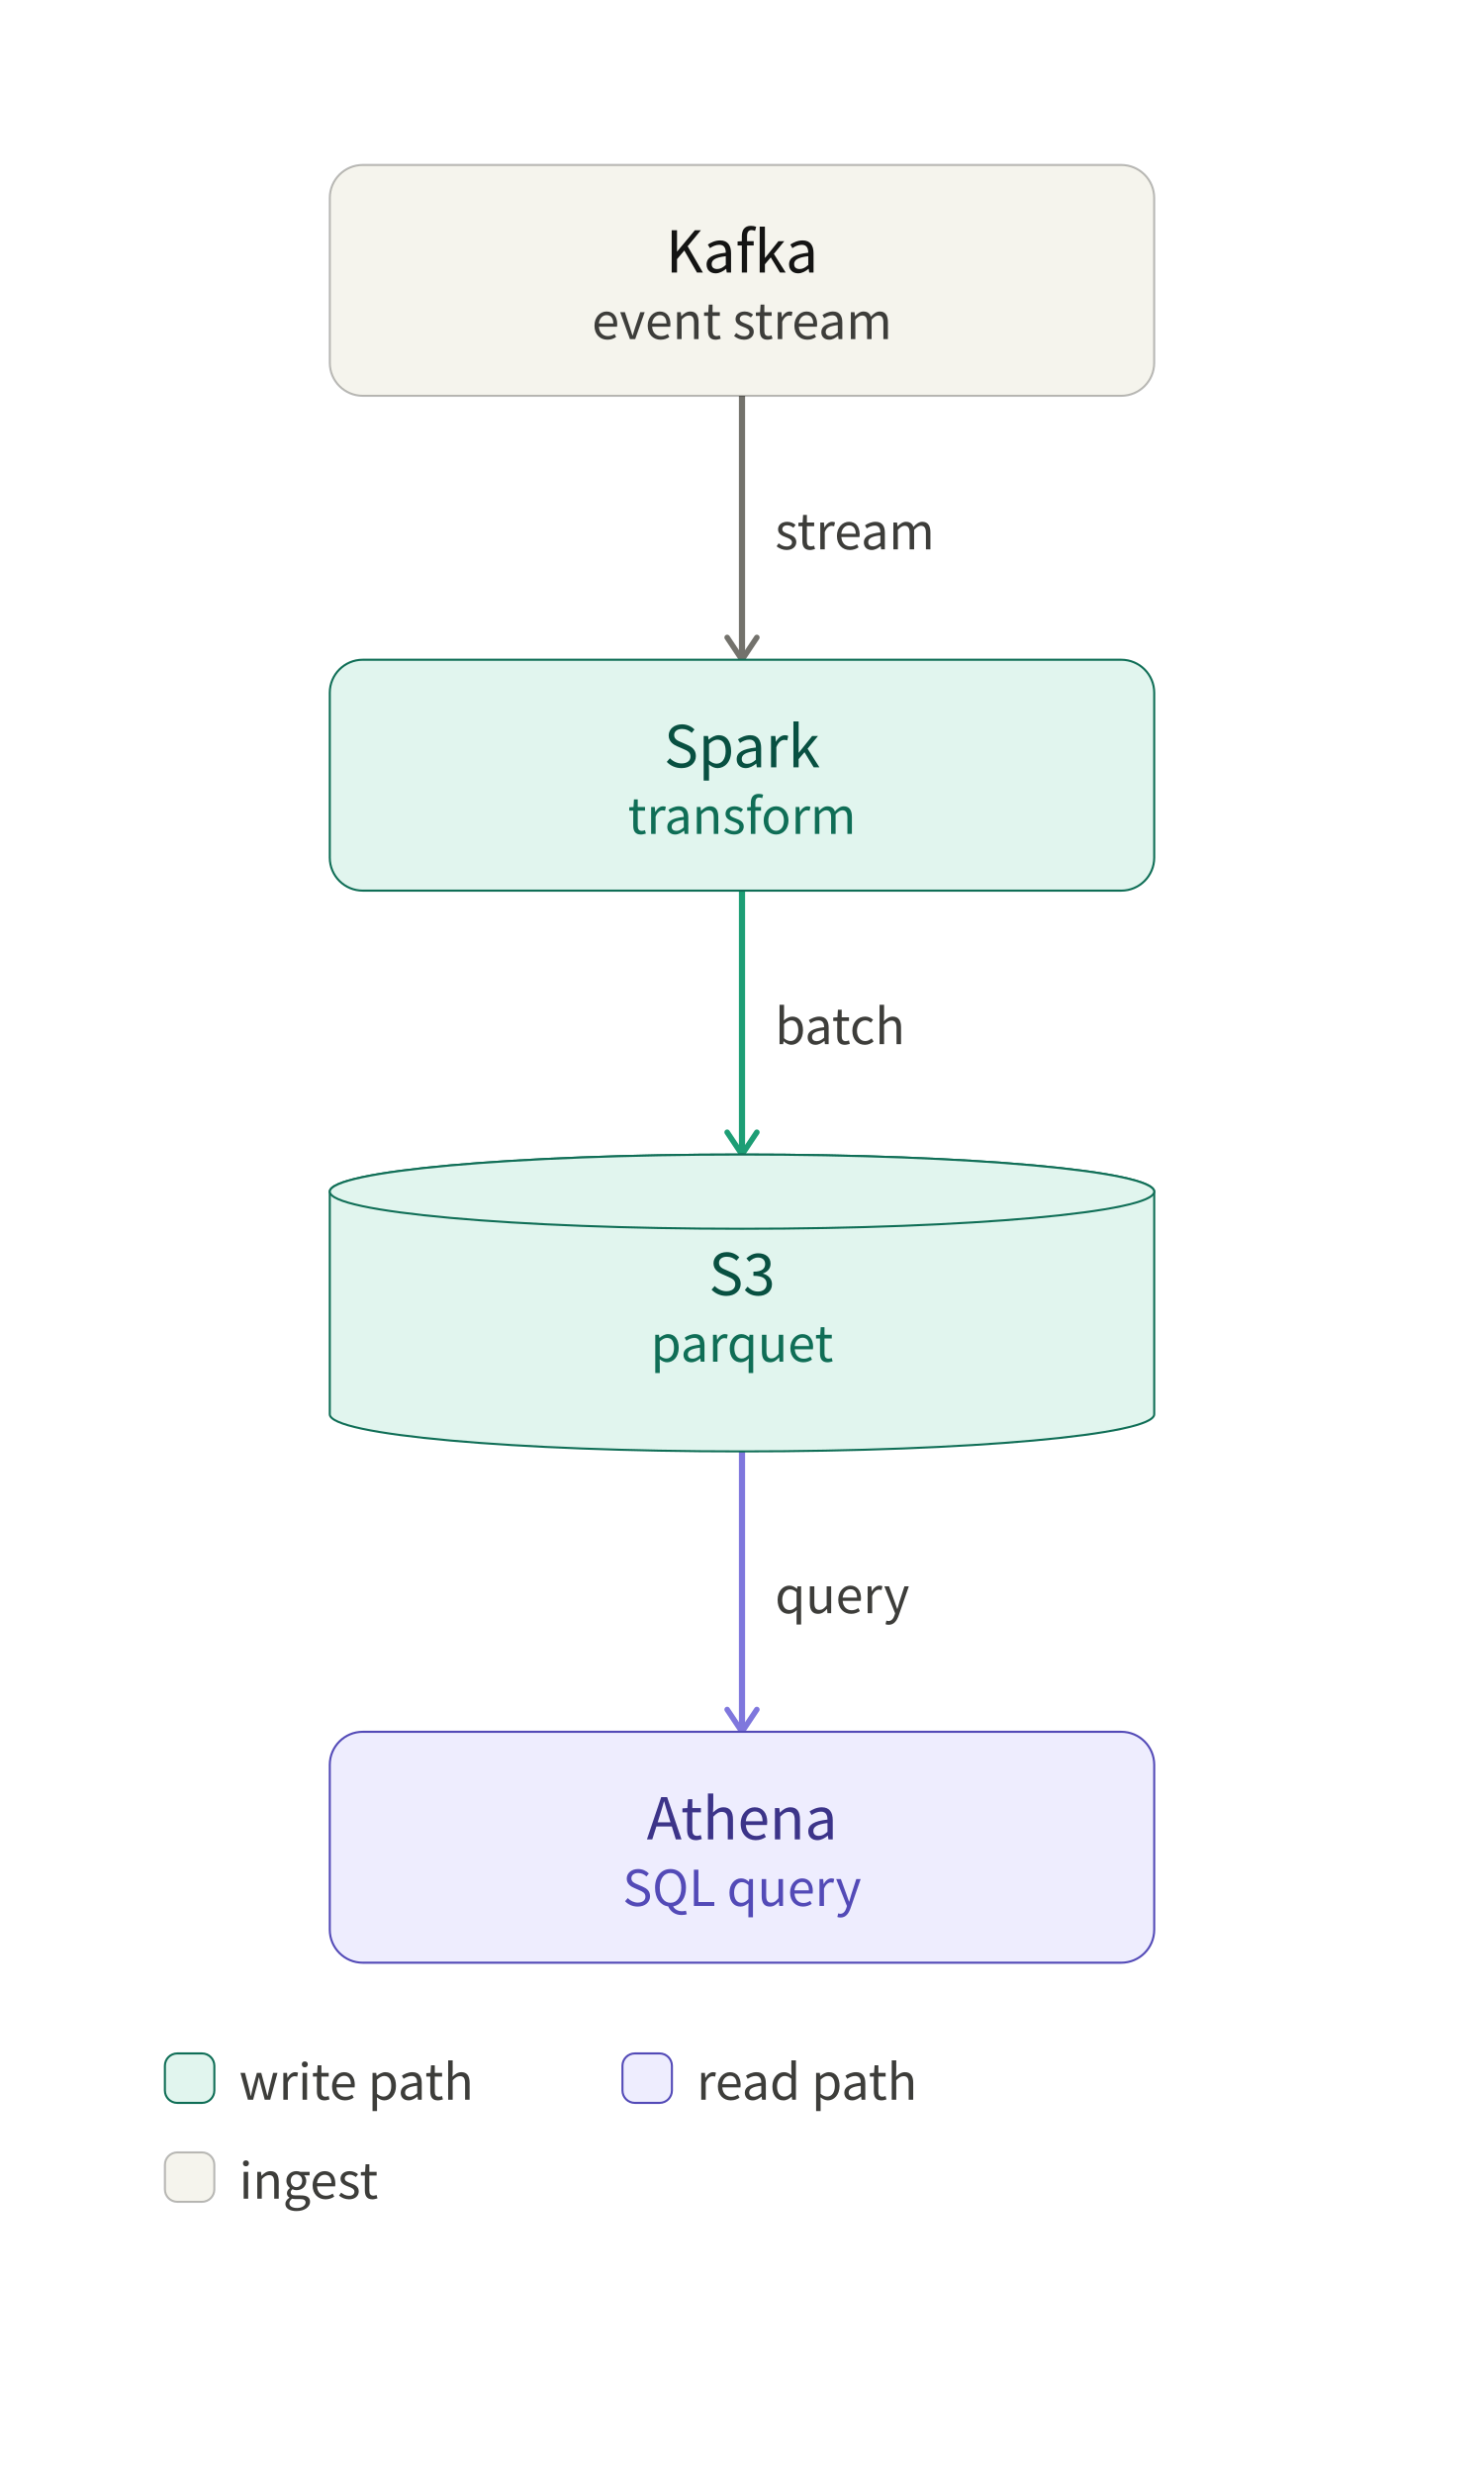
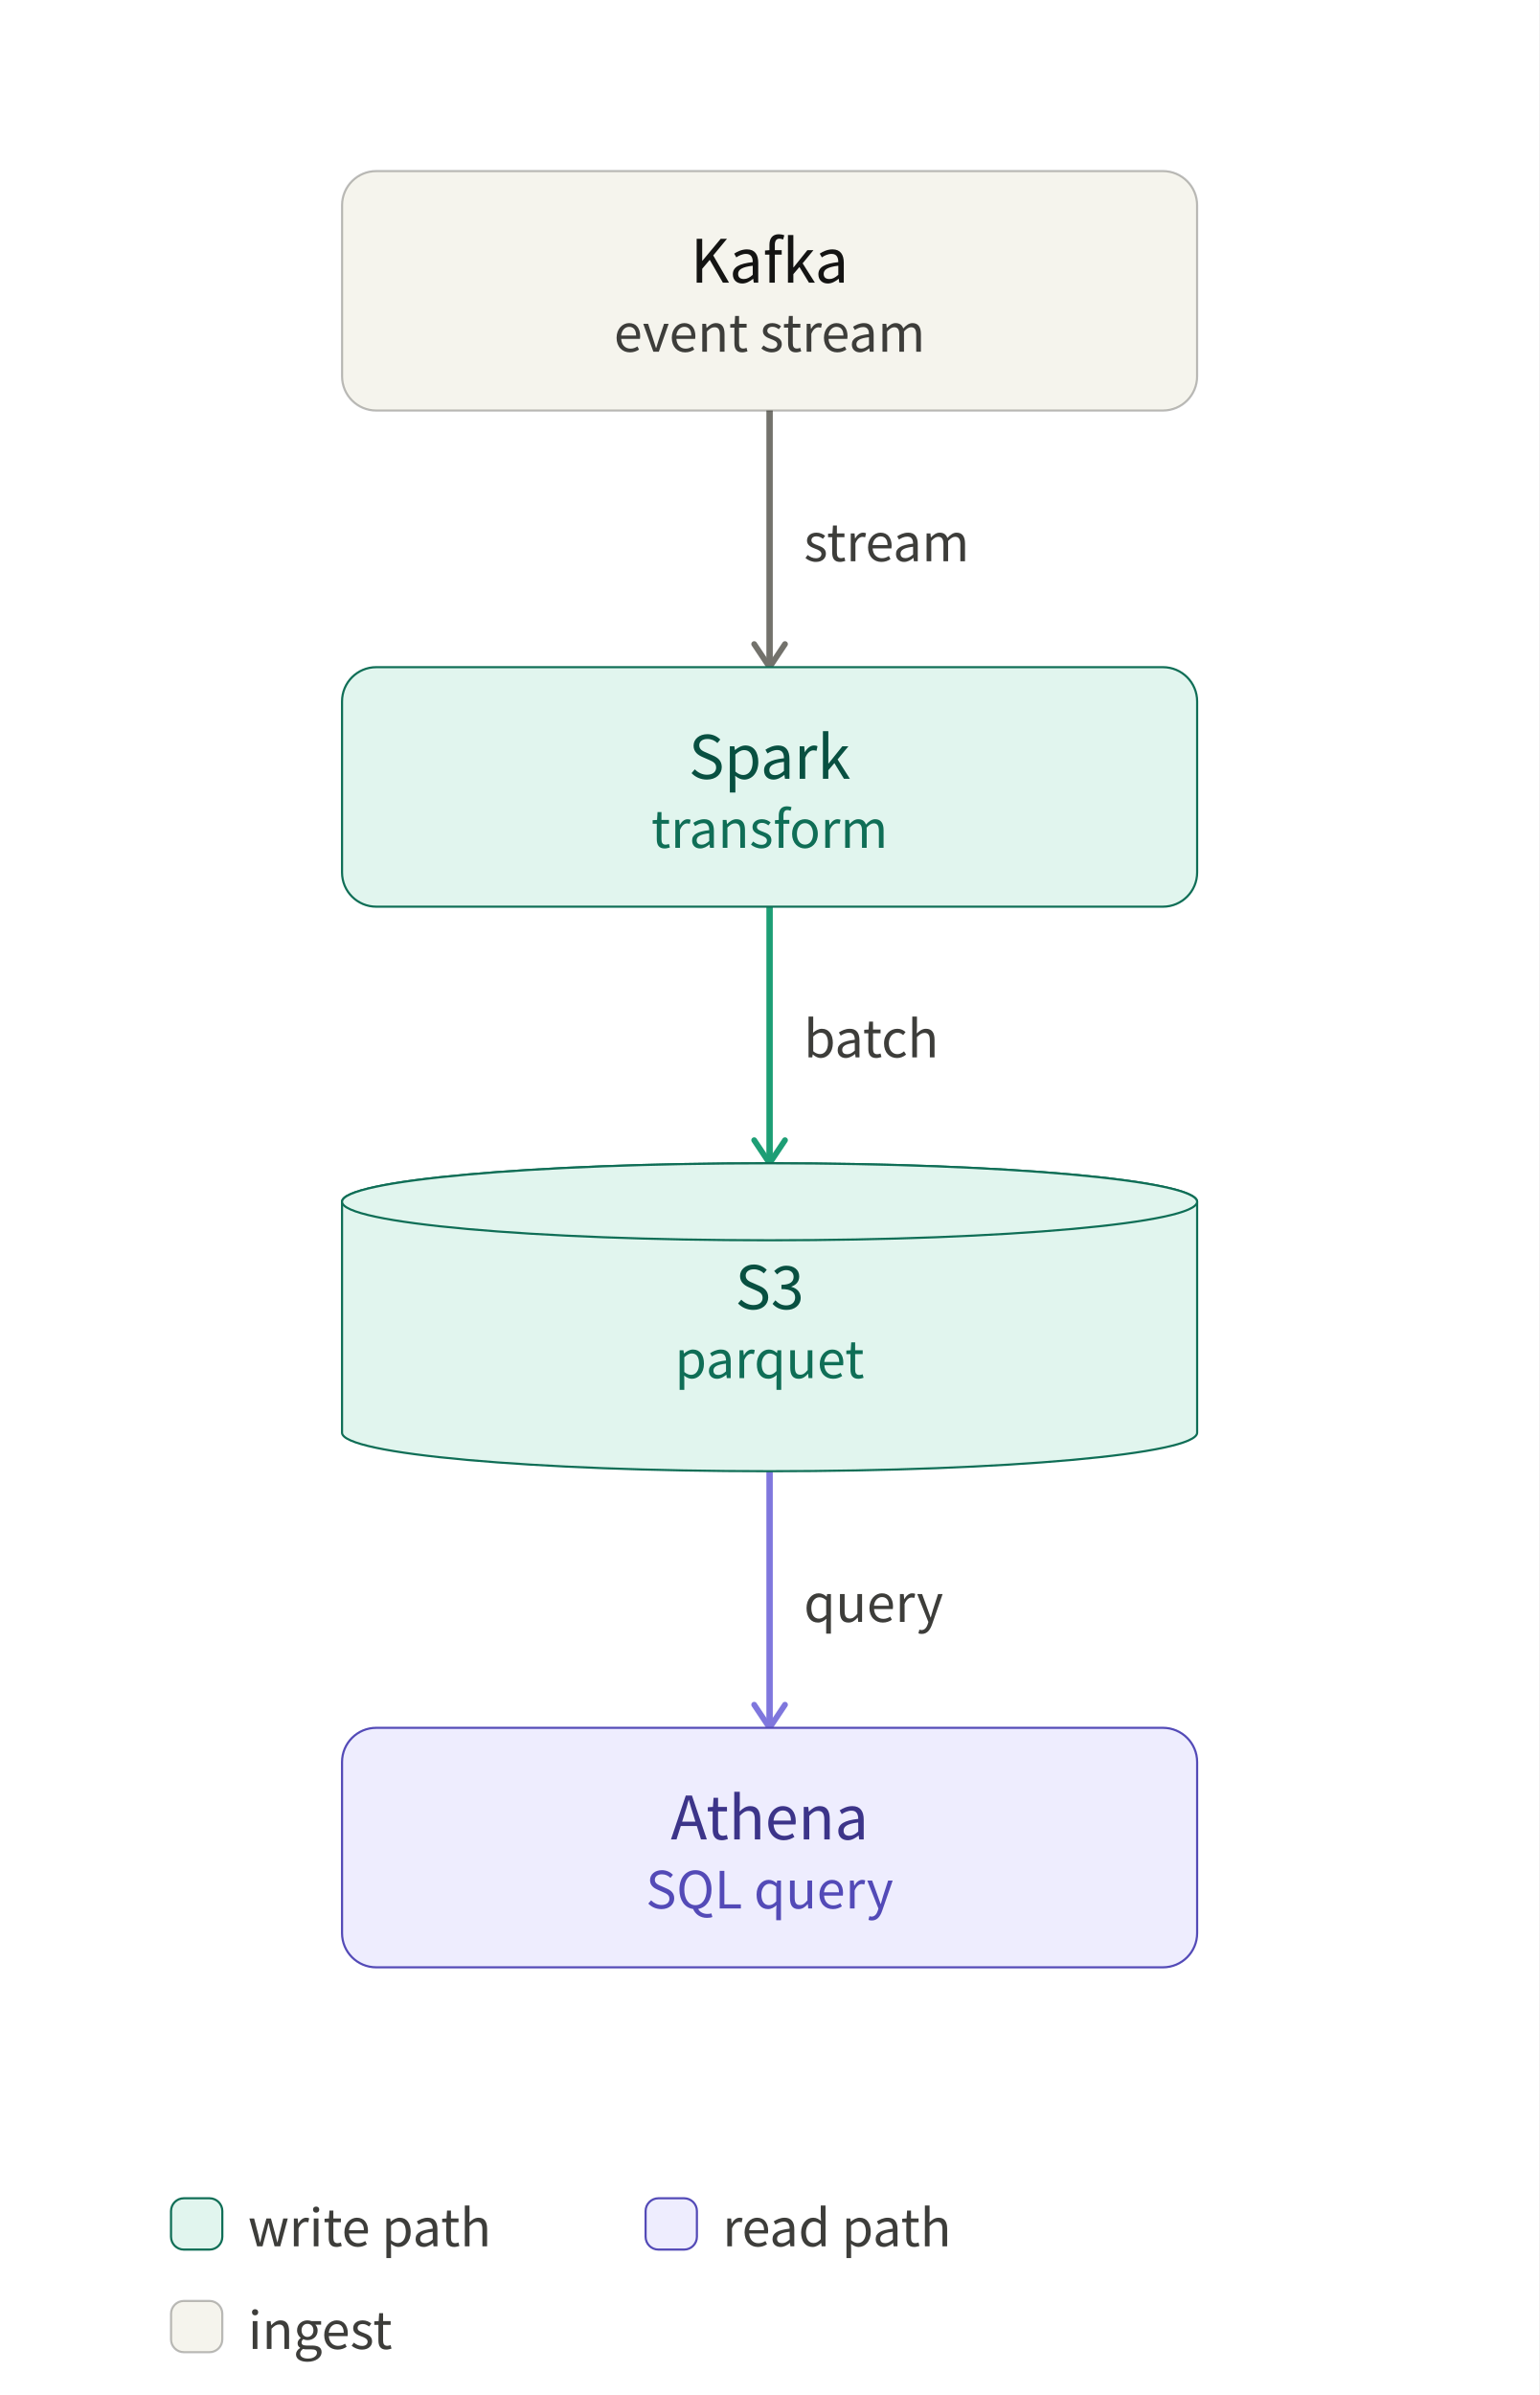
- <svg xmlns="http://www.w3.org/2000/svg" viewBox="0 0 360 600" width="360" height="600" role="img">
+ <svg xmlns="http://www.w3.org/2000/svg" viewBox="0 0 360 560" width="360" height="560" role="img">
  <style>text { font-family: 'Anthropic Sans', -apple-system, BlinkMacSystemFont, 'Segoe UI', 'PingFang SC', 'Microsoft YaHei', 'Hiragino Sans GB', 'Noto Sans CJK SC', sans-serif; }</style>
  <defs>
    <marker id="arrow" viewBox="0 0 10 10" refX="8" refY="5" markerWidth="6" markerHeight="6" orient="auto-start-reverse">
      <path d="M2 1L8 5L2 9" fill="none" stroke="context-stroke" stroke-width="1.5" stroke-linecap="round" stroke-linejoin="round" />
    </marker>
  </defs>
-   <rect x="0" y="0" width="360" height="600" fill="#FFFFFF" />
-   <line x1="180" y1="96" x2="180" y2="160" stroke="#73726C" stroke-width="1.5" stroke-linecap="round" marker-end="url(#arrow)" />
-   <line x1="180" y1="216" x2="180" y2="280" stroke="#1D9E75" stroke-width="1.5" stroke-linecap="round" marker-end="url(#arrow)" />
-   <line x1="180" y1="352" x2="180" y2="420" stroke="#7F77DD" stroke-width="1.5" stroke-linecap="round" marker-end="url(#arrow)" />
+   <rect width="360" height="560" fill="#FFFFFF" />
+   <line x1="180" y1="96" x2="180" y2="156" stroke="#73726C" stroke-width="1.5" stroke-linecap="round" marker-end="url(#arrow)" />
+   <line x1="180" y1="212" x2="180" y2="272" stroke="#1D9E75" stroke-width="1.5" stroke-linecap="round" marker-end="url(#arrow)" />
+   <line x1="180" y1="344" x2="180" y2="404" stroke="#7F77DD" stroke-width="1.5" stroke-linecap="round" marker-end="url(#arrow)" />
  <rect x="80" y="40" width="200" height="56" rx="8" fill="#F5F4ED" stroke="rgba(31,30,29,0.3)" stroke-width="0.5" />
-   <rect x="80" y="160" width="200" height="56" rx="8" fill="#E1F5EE" stroke="#0F6E56" stroke-width="0.5" />
-   <path d="M 80 289 A 100 9 0 0 1 280 289 L 280 343 A 100 9 0 0 1 80 343 Z" fill="#E1F5EE" stroke="#0F6E56" stroke-width="0.5" />
-   <ellipse cx="180" cy="289" rx="100" ry="9" fill="#E1F5EE" stroke="#0F6E56" stroke-width="0.5" />
-   <rect x="80" y="420" width="200" height="56" rx="8" fill="#EEEDFE" stroke="#534AB7" stroke-width="0.5" />
+   <rect x="80" y="156" width="200" height="56" rx="8" fill="#E1F5EE" stroke="#0F6E56" stroke-width="0.5" />
+   <path d="M 80 281 A 100 9 0 0 1 280 281 L 280 335 A 100 9 0 0 1 80 335 Z" fill="#E1F5EE" stroke="#0F6E56" stroke-width="0.5" />
+   <ellipse cx="180" cy="281" rx="100" ry="9" fill="#E1F5EE" stroke="#0F6E56" stroke-width="0.5" />
+   <rect x="80" y="404" width="200" height="56" rx="8" fill="#EEEDFE" stroke="#534AB7" stroke-width="0.5" />
  <text x="180" y="60" text-anchor="middle" dominant-baseline="central" font-size="14" font-weight="500" fill="#141413">Kafka</text>
  <text x="180" y="77" text-anchor="middle" dominant-baseline="central" font-size="12" fill="#3D3D3A">event stream</text>
-   <text x="180" y="180" text-anchor="middle" dominant-baseline="central" font-size="14" font-weight="500" fill="#085041">Spark</text>
-   <text x="180" y="197" text-anchor="middle" dominant-baseline="central" font-size="12" fill="#0F6E56">transform</text>
-   <text x="180" y="308" text-anchor="middle" dominant-baseline="central" font-size="14" font-weight="500" fill="#085041">S3</text>
-   <text x="180" y="325" text-anchor="middle" dominant-baseline="central" font-size="12" fill="#0F6E56">parquet</text>
-   <text x="180" y="440" text-anchor="middle" dominant-baseline="central" font-size="14" font-weight="500" fill="#3C3489">Athena</text>
-   <text x="180" y="457" text-anchor="middle" dominant-baseline="central" font-size="12" fill="#534AB7">SQL query</text>
-   <text x="188" y="128" text-anchor="start" dominant-baseline="central" font-size="12" fill="#3D3D3A">stream</text>
-   <text x="188" y="248" text-anchor="start" dominant-baseline="central" font-size="12" fill="#3D3D3A">batch</text>
-   <text x="188" y="386" text-anchor="start" dominant-baseline="central" font-size="12" fill="#3D3D3A">query</text>
-   <rect x="40" y="498" width="12" height="12" rx="3" fill="#E1F5EE" stroke="#0F6E56" stroke-width="0.5" />
-   <text x="58" y="504" dominant-baseline="central" font-size="12" fill="#3D3D3A">write path</text>
-   <rect x="151" y="498" width="12" height="12" rx="3" fill="#EEEDFE" stroke="#534AB7" stroke-width="0.5" />
-   <text x="169" y="504" dominant-baseline="central" font-size="12" fill="#3D3D3A">read path</text>
-   <rect x="40" y="522" width="12" height="12" rx="3" fill="#F5F4ED" stroke="rgba(31,30,29,0.3)" stroke-width="0.5" />
-   <text x="58" y="528" dominant-baseline="central" font-size="12" fill="#3D3D3A">ingest</text>
+   <text x="180" y="176" text-anchor="middle" dominant-baseline="central" font-size="14" font-weight="500" fill="#085041">Spark</text>
+   <text x="180" y="193" text-anchor="middle" dominant-baseline="central" font-size="12" fill="#0F6E56">transform</text>
+   <text x="180" y="300" text-anchor="middle" dominant-baseline="central" font-size="14" font-weight="500" fill="#085041">S3</text>
+   <text x="180" y="317" text-anchor="middle" dominant-baseline="central" font-size="12" fill="#0F6E56">parquet</text>
+   <text x="180" y="424" text-anchor="middle" dominant-baseline="central" font-size="14" font-weight="500" fill="#3C3489">Athena</text>
+   <text x="180" y="441" text-anchor="middle" dominant-baseline="central" font-size="12" fill="#534AB7">SQL query</text>
+   <text x="188" y="126" text-anchor="start" dominant-baseline="central" font-size="12" fill="#3D3D3A">stream</text>
+   <text x="188" y="242" text-anchor="start" dominant-baseline="central" font-size="12" fill="#3D3D3A">batch</text>
+   <text x="188" y="374" text-anchor="start" dominant-baseline="central" font-size="12" fill="#3D3D3A">query</text>
+   <rect x="40" y="514" width="12" height="12" rx="3" fill="#E1F5EE" stroke="#0F6E56" stroke-width="0.5" />
+   <text x="58" y="520" dominant-baseline="central" font-size="12" fill="#3D3D3A">write path</text>
+   <rect x="151" y="514" width="12" height="12" rx="3" fill="#EEEDFE" stroke="#534AB7" stroke-width="0.5" />
+   <text x="169" y="520" dominant-baseline="central" font-size="12" fill="#3D3D3A">read path</text>
+   <rect x="40" y="538" width="12" height="12" rx="3" fill="#F5F4ED" stroke="rgba(31,30,29,0.3)" stroke-width="0.5" />
+   <text x="58" y="544" dominant-baseline="central" font-size="12" fill="#3D3D3A">ingest</text>
</svg>
